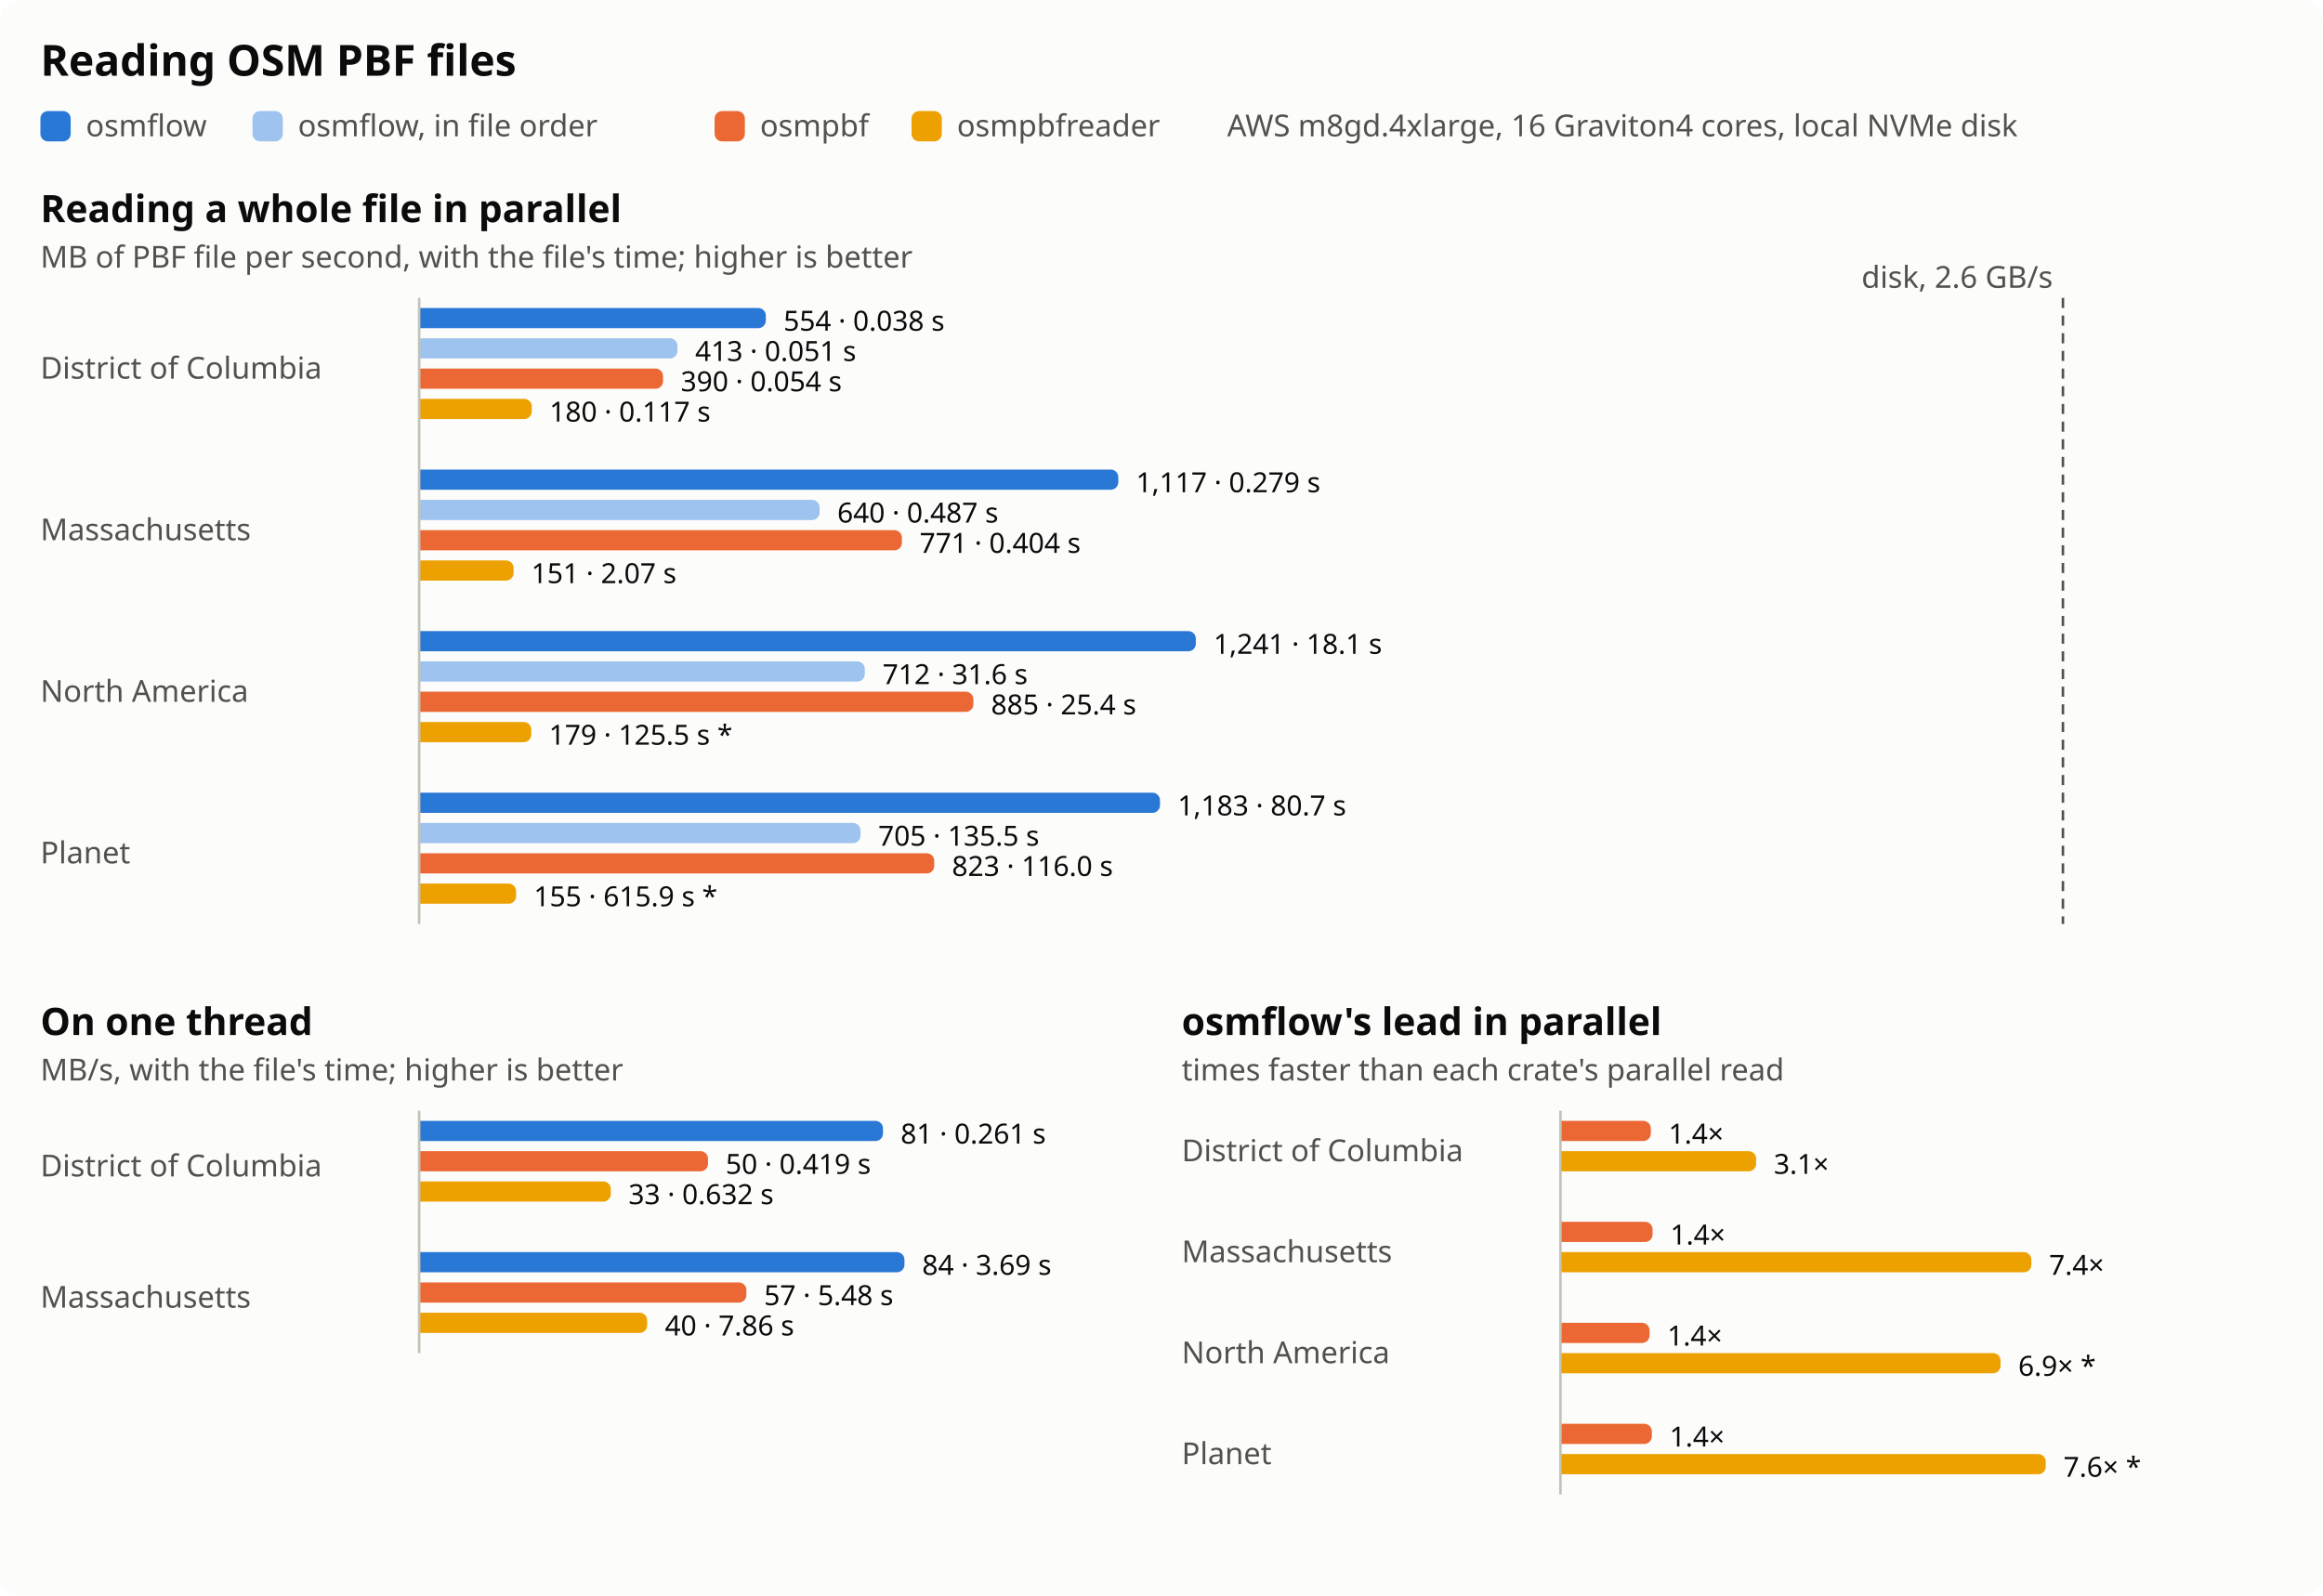
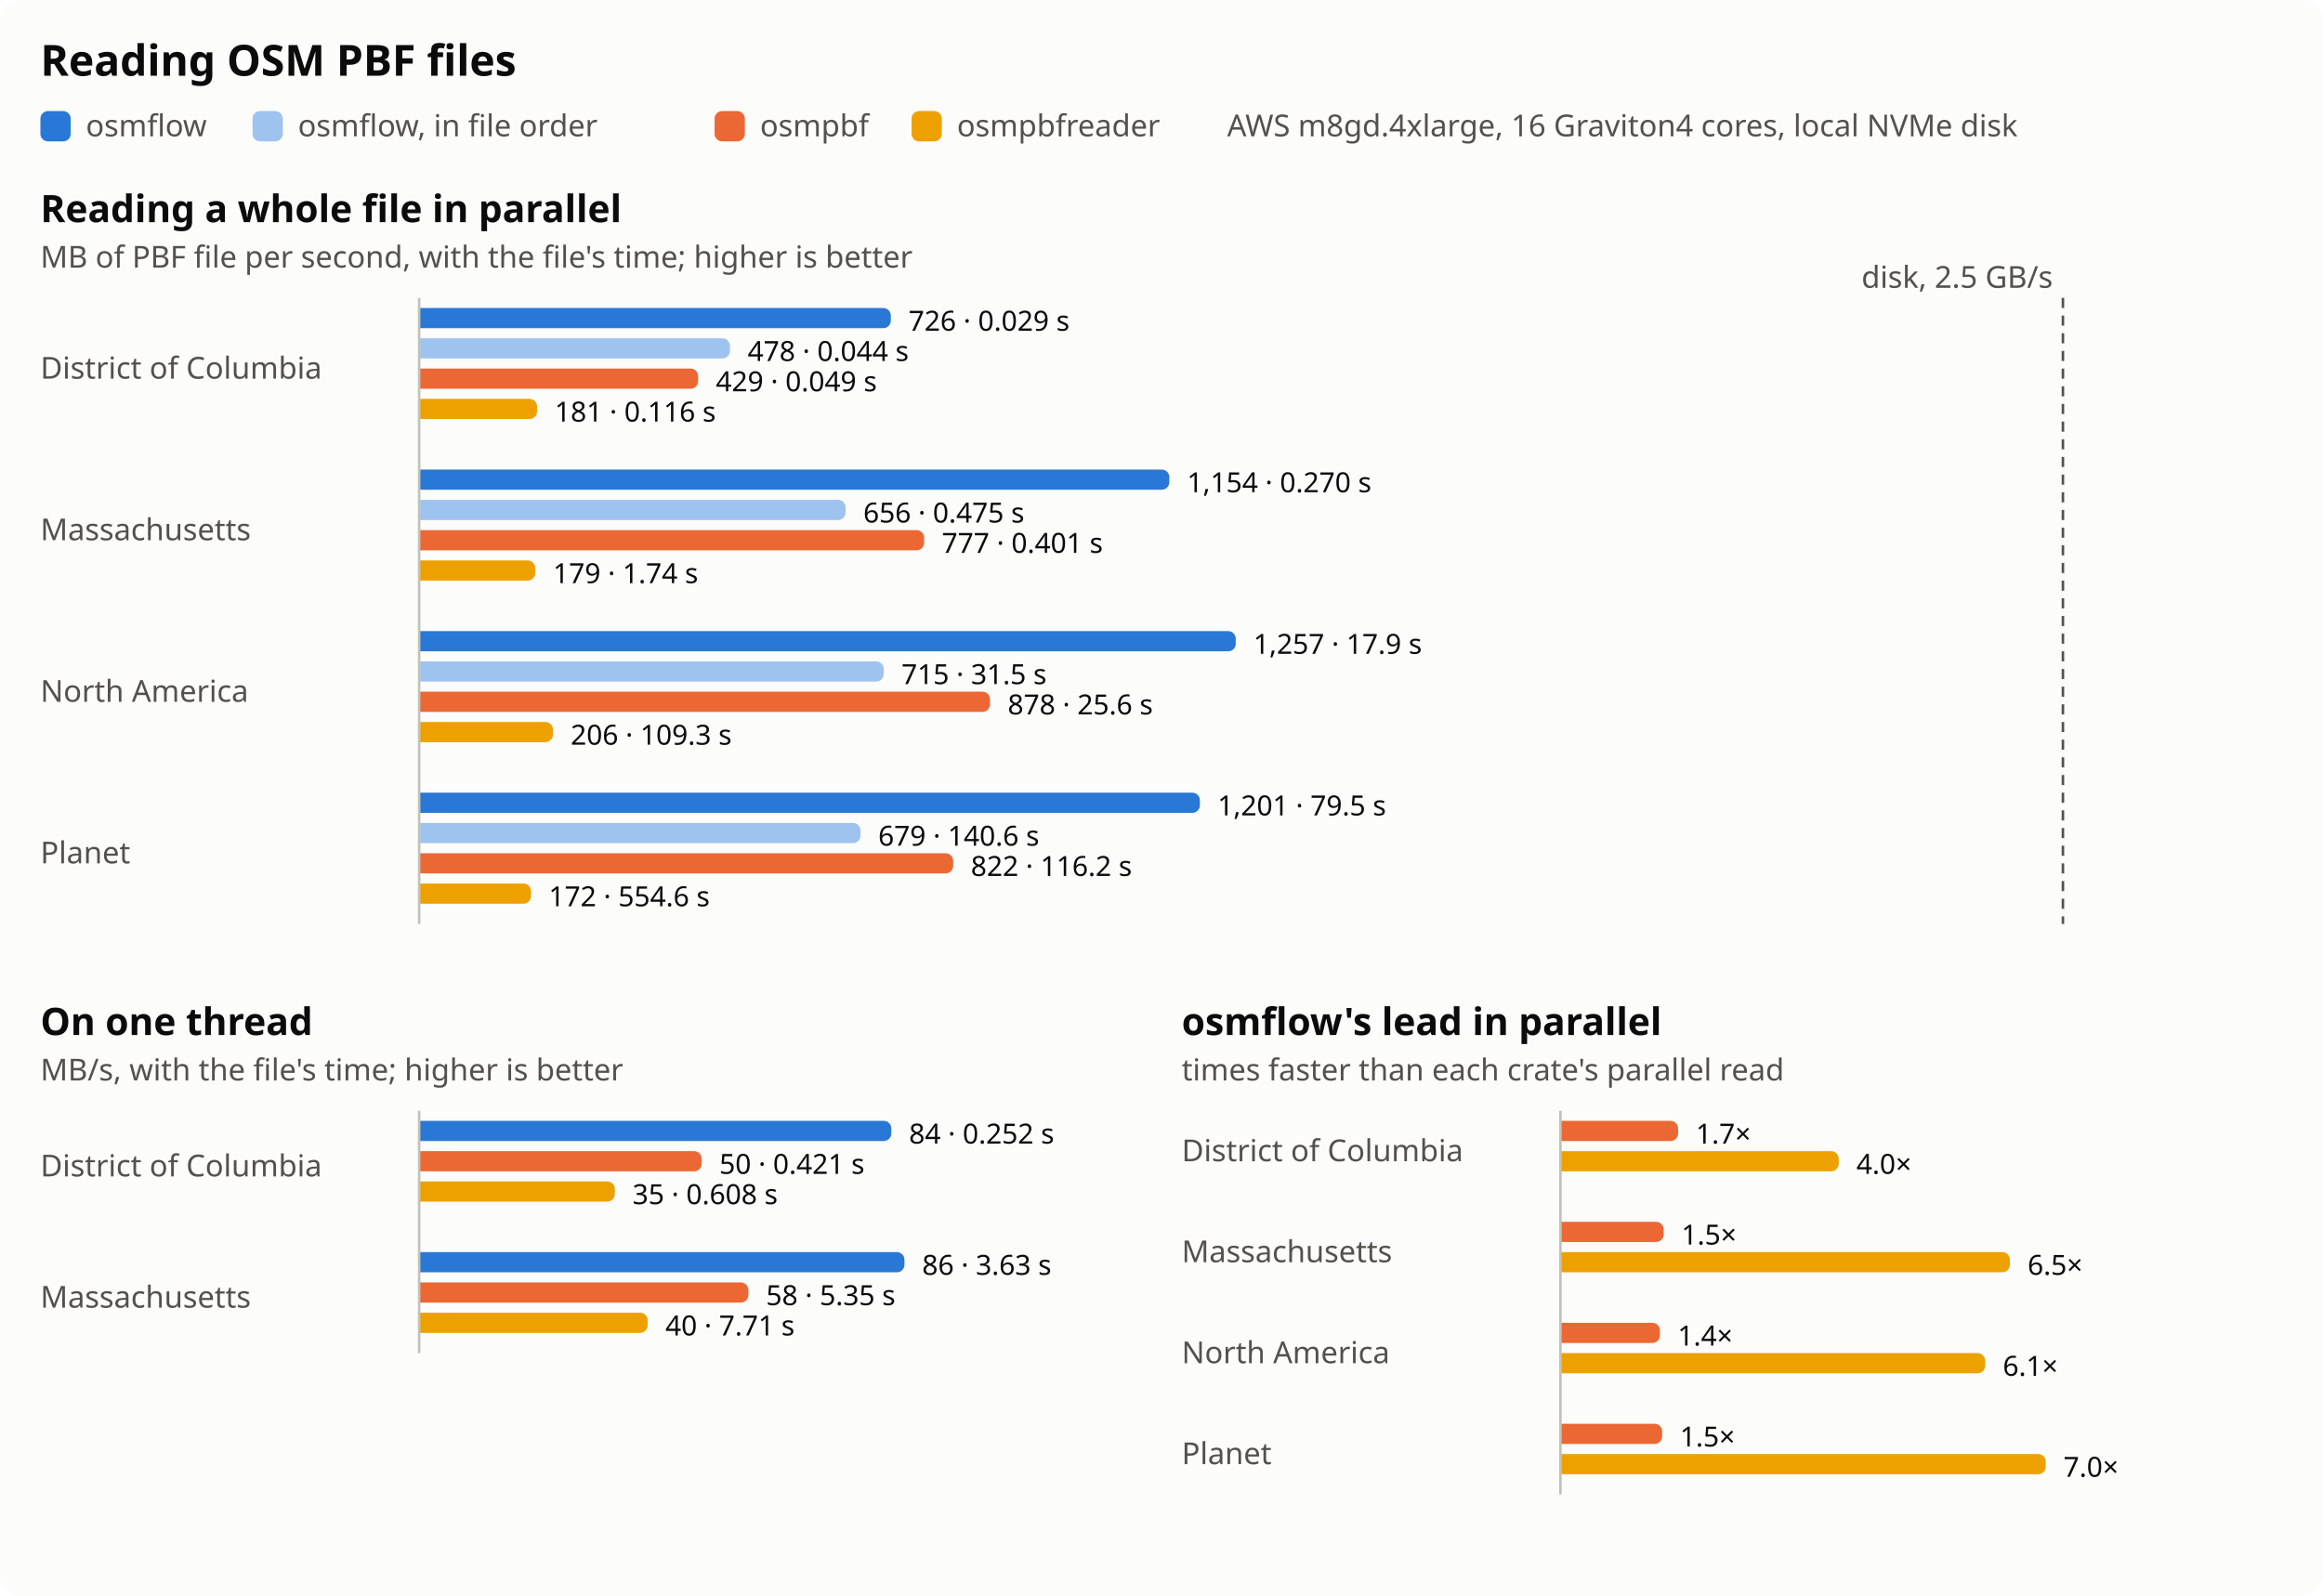
<svg xmlns="http://www.w3.org/2000/svg" width="920" height="632" viewBox="0 0 920 632" role="img" aria-label="osmflow, osmpbf and osmpbfreader reading OSM PBF files, in parallel and on one thread">
  <style>
  .surface { fill: #fcfcfb; }
  .heading { fill: #0b0b0b; font-family: system-ui, sans-serif; font-size: 17px; font-weight: 600; }
  .title { fill: #0b0b0b; font-family: system-ui, sans-serif; font-size: 15px; font-weight: 600; }
  .note { fill: #52514e; font-family: system-ui, sans-serif; font-size: 12px; }
  .label { fill: #52514e; font-family: system-ui, sans-serif; font-size: 12px; }
  .value { fill: #0b0b0b; font-family: system-ui, sans-serif; font-size: 11px; }
  .axis { stroke: #c3c2b7; stroke-width: 1; }
  .limit { stroke: #52514e; stroke-width: 1; stroke-dasharray: 4 3; }
  .s0 { fill: #2a78d6; } .s1 { fill: #9ec3ef; } .s2 { fill: #eb6834; } .s3 { fill: #eda100; }
  @media (prefers-color-scheme: dark) {
    .surface { fill: #1a1a19; }
    .heading, .title, .value { fill: #f0efec; }
    .note, .label { fill: #c3c2b7; }
    .axis { stroke: #52514e; }
    .limit { stroke: #c3c2b7; }
    .s0 { fill: #3987e5; } .s1 { fill: #2f5f97; } .s2 { fill: #d95926; } .s3 { fill: #c98500; }
  }
</style>
  <rect class="surface" width="920" height="632" rx="8" />
  <text class="heading" x="16" y="30">Reading OSM PBF files</text>
  <rect class="s0" x="16" y="44" width="12" height="12" rx="3" />
  <text class="label" x="34" y="54">osmflow</text>
  <rect class="s1" x="100" y="44" width="12" height="12" rx="3" />
  <text class="label" x="118" y="54">osmflow, in file order</text>
  <rect class="s2" x="283" y="44" width="12" height="12" rx="3" />
  <text class="label" x="301" y="54">osmpbf</text>
  <rect class="s3" x="361" y="44" width="12" height="12" rx="3" />
  <text class="label" x="379" y="54">osmpbfreader</text>
  <text class="note" x="486" y="54">AWS m8gd.4xlarge, 16 Graviton4 cores, local NVMe disk</text>
  <text class="title" x="16" y="88">Reading a whole file in parallel</text>
  <text class="note" x="16" y="106">MB of PBF file per second, with the file's time; higher is better</text>
  <text class="label" x="16" y="150.0">District of Columbia</text>
-   <path class="s0" d="M166.0,122.0 h134.3 a3.0,3.0 0 0 1 3.0,3.0 v2.0 a3.0,3.0 0 0 1 -3.0,3.0 h-134.3 z" />
-   <text class="value" x="310.3" y="131">554 · 0.038 s</text>
-   <path class="s1" d="M166.0,134.0 h99.3 a3.0,3.0 0 0 1 3.0,3.0 v2.0 a3.0,3.0 0 0 1 -3.0,3.0 h-99.3 z" />
-   <text class="value" x="275.3" y="143">413 · 0.051 s</text>
-   <path class="s2" d="M166.0,146.0 h93.6 a3.0,3.0 0 0 1 3.0,3.0 v2.0 a3.0,3.0 0 0 1 -3.0,3.0 h-93.6 z" />
-   <text class="value" x="269.6" y="155">390 · 0.054 s</text>
-   <path class="s3" d="M166.0,158.0 h41.6 a3.0,3.0 0 0 1 3.0,3.0 v2.0 a3.0,3.0 0 0 1 -3.0,3.0 h-41.6 z" />
-   <text class="value" x="217.6" y="167">180 · 0.117 s</text>
+   <path class="s0" d="M166.0,122.0 h183.8 a3.0,3.0 0 0 1 3.0,3.0 v2.0 a3.0,3.0 0 0 1 -3.0,3.0 h-183.8 z" />
+   <text class="value" x="359.8" y="131">726 · 0.029 s</text>
+   <path class="s1" d="M166.0,134.0 h120.1 a3.0,3.0 0 0 1 3.0,3.0 v2.0 a3.0,3.0 0 0 1 -3.0,3.0 h-120.1 z" />
+   <text class="value" x="296.1" y="143">478 · 0.044 s</text>
+   <path class="s2" d="M166.0,146.0 h107.5 a3.0,3.0 0 0 1 3.0,3.0 v2.0 a3.0,3.0 0 0 1 -3.0,3.0 h-107.5 z" />
+   <text class="value" x="283.5" y="155">429 · 0.049 s</text>
+   <path class="s3" d="M166.0,158.0 h43.7 a3.0,3.0 0 0 1 3.0,3.0 v2.0 a3.0,3.0 0 0 1 -3.0,3.0 h-43.7 z" />
+   <text class="value" x="219.7" y="167">181 · 0.116 s</text>
  <text class="label" x="16" y="214.0">Massachusetts</text>
-   <path class="s0" d="M166.0,186.0 h273.9 a3.0,3.0 0 0 1 3.0,3.0 v2.0 a3.0,3.0 0 0 1 -3.0,3.0 h-273.9 z" />
-   <text class="value" x="449.9" y="195">1,117 · 0.279 s</text>
-   <path class="s1" d="M166.0,198.0 h155.6 a3.0,3.0 0 0 1 3.0,3.0 v2.0 a3.0,3.0 0 0 1 -3.0,3.0 h-155.6 z" />
-   <text class="value" x="331.6" y="207">640 · 0.487 s</text>
-   <path class="s2" d="M166.0,210.0 h188.2 a3.0,3.0 0 0 1 3.0,3.0 v2.0 a3.0,3.0 0 0 1 -3.0,3.0 h-188.2 z" />
-   <text class="value" x="364.2" y="219">771 · 0.404 s</text>
-   <path class="s3" d="M166.0,222.0 h34.4 a3.0,3.0 0 0 1 3.0,3.0 v2.0 a3.0,3.0 0 0 1 -3.0,3.0 h-34.4 z" />
-   <text class="value" x="210.4" y="231">151 · 2.07 s</text>
+   <path class="s0" d="M166.0,186.0 h294.1 a3.0,3.0 0 0 1 3.0,3.0 v2.0 a3.0,3.0 0 0 1 -3.0,3.0 h-294.1 z" />
+   <text class="value" x="470.1" y="195">1,154 · 0.270 s</text>
+   <path class="s1" d="M166.0,198.0 h165.9 a3.0,3.0 0 0 1 3.0,3.0 v2.0 a3.0,3.0 0 0 1 -3.0,3.0 h-165.9 z" />
+   <text class="value" x="341.9" y="207">656 · 0.475 s</text>
+   <path class="s2" d="M166.0,210.0 h197.0 a3.0,3.0 0 0 1 3.0,3.0 v2.0 a3.0,3.0 0 0 1 -3.0,3.0 h-197.0 z" />
+   <text class="value" x="373.0" y="219">777 · 0.401 s</text>
+   <path class="s3" d="M166.0,222.0 h43.0 a3.0,3.0 0 0 1 3.0,3.0 v2.0 a3.0,3.0 0 0 1 -3.0,3.0 h-43.0 z" />
+   <text class="value" x="219.0" y="231">179 · 1.74 s</text>
  <text class="label" x="16" y="278.0">North America</text>
-   <path class="s0" d="M166.0,250.0 h304.6 a3.0,3.0 0 0 1 3.0,3.0 v2.0 a3.0,3.0 0 0 1 -3.0,3.0 h-304.6 z" />
-   <text class="value" x="480.6" y="259">1,241 · 18.1 s</text>
-   <path class="s1" d="M166.0,262.0 h173.5 a3.0,3.0 0 0 1 3.0,3.0 v2.0 a3.0,3.0 0 0 1 -3.0,3.0 h-173.5 z" />
-   <text class="value" x="349.5" y="271">712 · 31.6 s</text>
-   <path class="s2" d="M166.0,274.0 h216.5 a3.0,3.0 0 0 1 3.0,3.0 v2.0 a3.0,3.0 0 0 1 -3.0,3.0 h-216.5 z" />
-   <text class="value" x="392.5" y="283">885 · 25.4 s</text>
-   <path class="s3" d="M166.0,286.0 h41.4 a3.0,3.0 0 0 1 3.0,3.0 v2.0 a3.0,3.0 0 0 1 -3.0,3.0 h-41.4 z" />
-   <text class="value" x="217.4" y="295">179 · 125.5 s *</text>
+   <path class="s0" d="M166.0,250.0 h320.4 a3.0,3.0 0 0 1 3.0,3.0 v2.0 a3.0,3.0 0 0 1 -3.0,3.0 h-320.4 z" />
+   <text class="value" x="496.4" y="259">1,257 · 17.9 s</text>
+   <path class="s1" d="M166.0,262.0 h181.0 a3.0,3.0 0 0 1 3.0,3.0 v2.0 a3.0,3.0 0 0 1 -3.0,3.0 h-181.0 z" />
+   <text class="value" x="357.0" y="271">715 · 31.5 s</text>
+   <path class="s2" d="M166.0,274.0 h223.1 a3.0,3.0 0 0 1 3.0,3.0 v2.0 a3.0,3.0 0 0 1 -3.0,3.0 h-223.1 z" />
+   <text class="value" x="399.1" y="283">878 · 25.6 s</text>
+   <path class="s3" d="M166.0,286.0 h50.0 a3.0,3.0 0 0 1 3.0,3.0 v2.0 a3.0,3.0 0 0 1 -3.0,3.0 h-50.0 z" />
+   <text class="value" x="226.0" y="295">206 · 109.3 s</text>
  <text class="label" x="16" y="342.0">Planet</text>
-   <path class="s0" d="M166.0,314.0 h290.4 a3.0,3.0 0 0 1 3.0,3.0 v2.0 a3.0,3.0 0 0 1 -3.0,3.0 h-290.4 z" />
-   <text class="value" x="466.4" y="323">1,183 · 80.7 s</text>
+   <path class="s0" d="M166.0,314.0 h306.2 a3.0,3.0 0 0 1 3.0,3.0 v2.0 a3.0,3.0 0 0 1 -3.0,3.0 h-306.2 z" />
+   <text class="value" x="482.2" y="323">1,201 · 79.5 s</text>
  <path class="s1" d="M166.0,326.0 h171.8 a3.0,3.0 0 0 1 3.0,3.0 v2.0 a3.0,3.0 0 0 1 -3.0,3.0 h-171.8 z" />
-   <text class="value" x="347.8" y="335">705 · 135.5 s</text>
-   <path class="s2" d="M166.0,338.0 h201.0 a3.0,3.0 0 0 1 3.0,3.0 v2.0 a3.0,3.0 0 0 1 -3.0,3.0 h-201.0 z" />
-   <text class="value" x="377.0" y="347">823 · 116.0 s</text>
-   <path class="s3" d="M166.0,350.0 h35.4 a3.0,3.0 0 0 1 3.0,3.0 v2.0 a3.0,3.0 0 0 1 -3.0,3.0 h-35.4 z" />
-   <text class="value" x="211.4" y="359">155 · 615.9 s *</text>
+   <text class="value" x="347.8" y="335">679 · 140.6 s</text>
+   <path class="s2" d="M166.0,338.0 h208.5 a3.0,3.0 0 0 1 3.0,3.0 v2.0 a3.0,3.0 0 0 1 -3.0,3.0 h-208.5 z" />
+   <text class="value" x="384.5" y="347">822 · 116.2 s</text>
+   <path class="s3" d="M166.0,350.0 h41.3 a3.0,3.0 0 0 1 3.0,3.0 v2.0 a3.0,3.0 0 0 1 -3.0,3.0 h-41.3 z" />
+   <text class="value" x="217.3" y="359">172 · 554.6 s</text>
  <line class="axis" x1="166" y1="118" x2="166" y2="366" />
  <line class="limit" x1="817.0" y1="118" x2="817.0" y2="366" />
-   <text class="note" x="813.0" y="114" text-anchor="end">disk, 2.6 GB/s</text>
+   <text class="note" x="813.0" y="114" text-anchor="end">disk, 2.5 GB/s</text>
  <text class="title" x="16" y="410">On one thread</text>
  <text class="note" x="16" y="428">MB/s, with the file's time; higher is better</text>
  <text class="label" x="16" y="466.0">District of Columbia</text>
-   <path class="s0" d="M166.0,444.0 h180.7 a3.0,3.0 0 0 1 3.0,3.0 v2.0 a3.0,3.0 0 0 1 -3.0,3.0 h-180.7 z" />
-   <text class="value" x="356.7" y="453">81 · 0.261 s</text>
-   <path class="s2" d="M166.0,456.0 h111.4 a3.0,3.0 0 0 1 3.0,3.0 v2.0 a3.0,3.0 0 0 1 -3.0,3.0 h-111.4 z" />
-   <text class="value" x="287.4" y="465">50 · 0.419 s</text>
-   <path class="s3" d="M166.0,468.0 h72.9 a3.0,3.0 0 0 1 3.0,3.0 v2.0 a3.0,3.0 0 0 1 -3.0,3.0 h-72.9 z" />
-   <text class="value" x="248.9" y="477">33 · 0.632 s</text>
+   <path class="s0" d="M166.0,444.0 h184.0 a3.0,3.0 0 0 1 3.0,3.0 v2.0 a3.0,3.0 0 0 1 -3.0,3.0 h-184.0 z" />
+   <text class="value" x="360.0" y="453">84 · 0.252 s</text>
+   <path class="s2" d="M166.0,456.0 h108.9 a3.0,3.0 0 0 1 3.0,3.0 v2.0 a3.0,3.0 0 0 1 -3.0,3.0 h-108.9 z" />
+   <text class="value" x="284.9" y="465">50 · 0.421 s</text>
+   <path class="s3" d="M166.0,468.0 h74.5 a3.0,3.0 0 0 1 3.0,3.0 v2.0 a3.0,3.0 0 0 1 -3.0,3.0 h-74.5 z" />
+   <text class="value" x="250.5" y="477">35 · 0.608 s</text>
  <text class="label" x="16" y="518.0">Massachusetts</text>
  <path class="s0" d="M166.0,496.0 h189.2 a3.0,3.0 0 0 1 3.0,3.0 v2.0 a3.0,3.0 0 0 1 -3.0,3.0 h-189.2 z" />
-   <text class="value" x="365.2" y="505">84 · 3.69 s</text>
-   <path class="s2" d="M166.0,508.0 h126.6 a3.0,3.0 0 0 1 3.0,3.0 v2.0 a3.0,3.0 0 0 1 -3.0,3.0 h-126.6 z" />
-   <text class="value" x="302.6" y="517">57 · 5.48 s</text>
-   <path class="s3" d="M166.0,520.0 h87.3 a3.0,3.0 0 0 1 3.0,3.0 v2.0 a3.0,3.0 0 0 1 -3.0,3.0 h-87.3 z" />
-   <text class="value" x="263.3" y="529">40 · 7.86 s</text>
+   <text class="value" x="365.2" y="505">86 · 3.63 s</text>
+   <path class="s2" d="M166.0,508.0 h127.4 a3.0,3.0 0 0 1 3.0,3.0 v2.0 a3.0,3.0 0 0 1 -3.0,3.0 h-127.4 z" />
+   <text class="value" x="303.4" y="517">58 · 5.35 s</text>
+   <path class="s3" d="M166.0,520.0 h87.5 a3.0,3.0 0 0 1 3.0,3.0 v2.0 a3.0,3.0 0 0 1 -3.0,3.0 h-87.5 z" />
+   <text class="value" x="263.5" y="529">40 · 7.71 s</text>
  <line class="axis" x1="166" y1="440" x2="166" y2="536" />
  <text class="title" x="468" y="410">osmflow's lead in parallel</text>
  <text class="note" x="468" y="428">times faster than each crate's parallel read</text>
  <text class="label" x="468" y="460.0">District of Columbia</text>
-   <path class="s2" d="M618.0,444.0 h32.8 a3.0,3.0 0 0 1 3.0,3.0 v2.0 a3.0,3.0 0 0 1 -3.0,3.0 h-32.8 z" />
-   <text class="value" x="660.8" y="453">1.4×</text>
-   <path class="s3" d="M618.0,456.0 h74.5 a3.0,3.0 0 0 1 3.0,3.0 v2.0 a3.0,3.0 0 0 1 -3.0,3.0 h-74.5 z" />
-   <text class="value" x="702.5" y="465">3.1×</text>
+   <path class="s2" d="M618.0,444.0 h43.6 a3.0,3.0 0 0 1 3.0,3.0 v2.0 a3.0,3.0 0 0 1 -3.0,3.0 h-43.6 z" />
+   <text class="value" x="671.6" y="453">1.7×</text>
+   <path class="s3" d="M618.0,456.0 h107.2 a3.0,3.0 0 0 1 3.0,3.0 v2.0 a3.0,3.0 0 0 1 -3.0,3.0 h-107.2 z" />
+   <text class="value" x="735.2" y="465">4.0×</text>
  <text class="label" x="468" y="500.0">Massachusetts</text>
-   <path class="s2" d="M618.0,484.0 h33.5 a3.0,3.0 0 0 1 3.0,3.0 v2.0 a3.0,3.0 0 0 1 -3.0,3.0 h-33.5 z" />
-   <text class="value" x="661.5" y="493">1.4×</text>
-   <path class="s3" d="M618.0,496.0 h183.5 a3.0,3.0 0 0 1 3.0,3.0 v2.0 a3.0,3.0 0 0 1 -3.0,3.0 h-183.5 z" />
-   <text class="value" x="811.5" y="505">7.4×</text>
+   <path class="s2" d="M618.0,484.0 h37.9 a3.0,3.0 0 0 1 3.0,3.0 v2.0 a3.0,3.0 0 0 1 -3.0,3.0 h-37.9 z" />
+   <text class="value" x="665.9" y="493">1.5×</text>
+   <path class="s3" d="M618.0,496.0 h175.0 a3.0,3.0 0 0 1 3.0,3.0 v2.0 a3.0,3.0 0 0 1 -3.0,3.0 h-175.0 z" />
+   <text class="value" x="803.0" y="505">6.5×</text>
  <text class="label" x="468" y="540.0">North America</text>
-   <path class="s2" d="M618.0,524.0 h32.3 a3.0,3.0 0 0 1 3.0,3.0 v2.0 a3.0,3.0 0 0 1 -3.0,3.0 h-32.3 z" />
-   <text class="value" x="660.3" y="533">1.4×</text>
-   <path class="s3" d="M618.0,536.0 h171.3 a3.0,3.0 0 0 1 3.0,3.0 v2.0 a3.0,3.0 0 0 1 -3.0,3.0 h-171.3 z" />
-   <text class="value" x="799.3" y="545">6.9× *</text>
+   <path class="s2" d="M618.0,524.0 h36.4 a3.0,3.0 0 0 1 3.0,3.0 v2.0 a3.0,3.0 0 0 1 -3.0,3.0 h-36.4 z" />
+   <text class="value" x="664.4" y="533">1.4×</text>
+   <path class="s3" d="M618.0,536.0 h165.2 a3.0,3.0 0 0 1 3.0,3.0 v2.0 a3.0,3.0 0 0 1 -3.0,3.0 h-165.2 z" />
+   <text class="value" x="793.2" y="545">6.1×</text>
  <text class="label" x="468" y="580.0">Planet</text>
-   <path class="s2" d="M618.0,564.0 h33.2 a3.0,3.0 0 0 1 3.0,3.0 v2.0 a3.0,3.0 0 0 1 -3.0,3.0 h-33.2 z" />
-   <text class="value" x="661.2" y="573">1.4×</text>
+   <path class="s2" d="M618.0,564.0 h37.3 a3.0,3.0 0 0 1 3.0,3.0 v2.0 a3.0,3.0 0 0 1 -3.0,3.0 h-37.3 z" />
+   <text class="value" x="665.3" y="573">1.5×</text>
  <path class="s3" d="M618.0,576.0 h189.2 a3.0,3.0 0 0 1 3.0,3.0 v2.0 a3.0,3.0 0 0 1 -3.0,3.0 h-189.2 z" />
-   <text class="value" x="817.2" y="585">7.6× *</text>
+   <text class="value" x="817.2" y="585">7.0×</text>
  <line class="axis" x1="618" y1="440" x2="618" y2="592" />
</svg>
